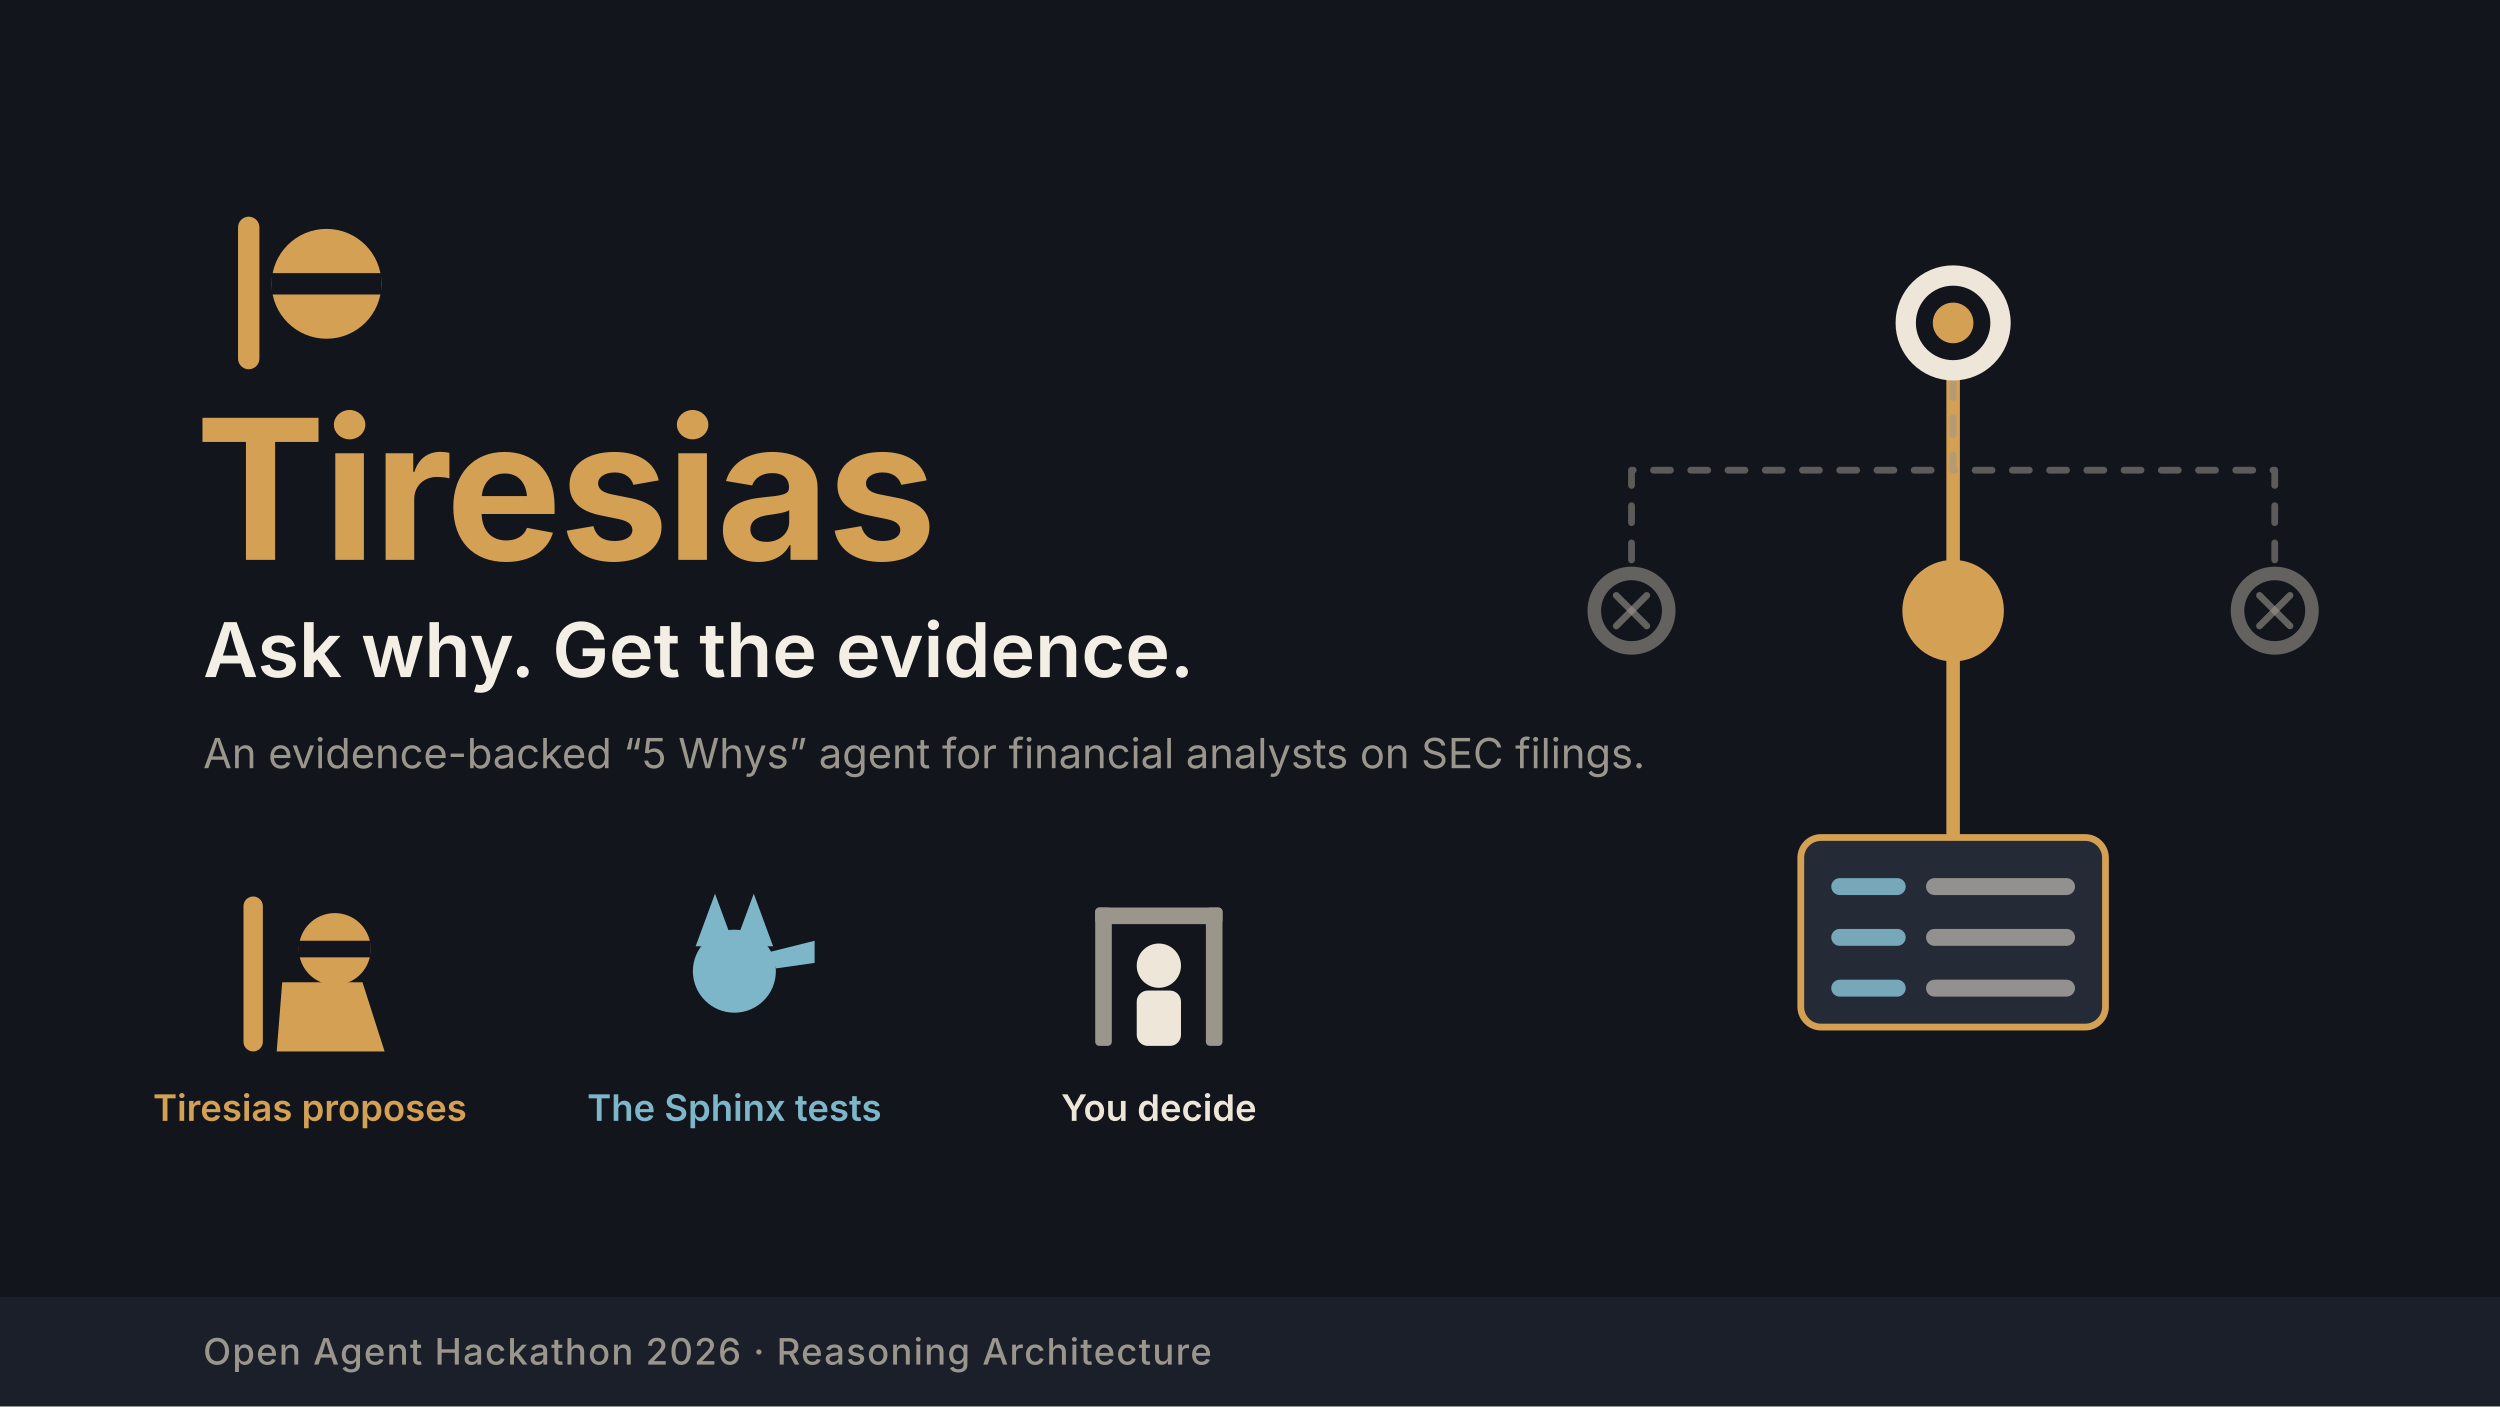
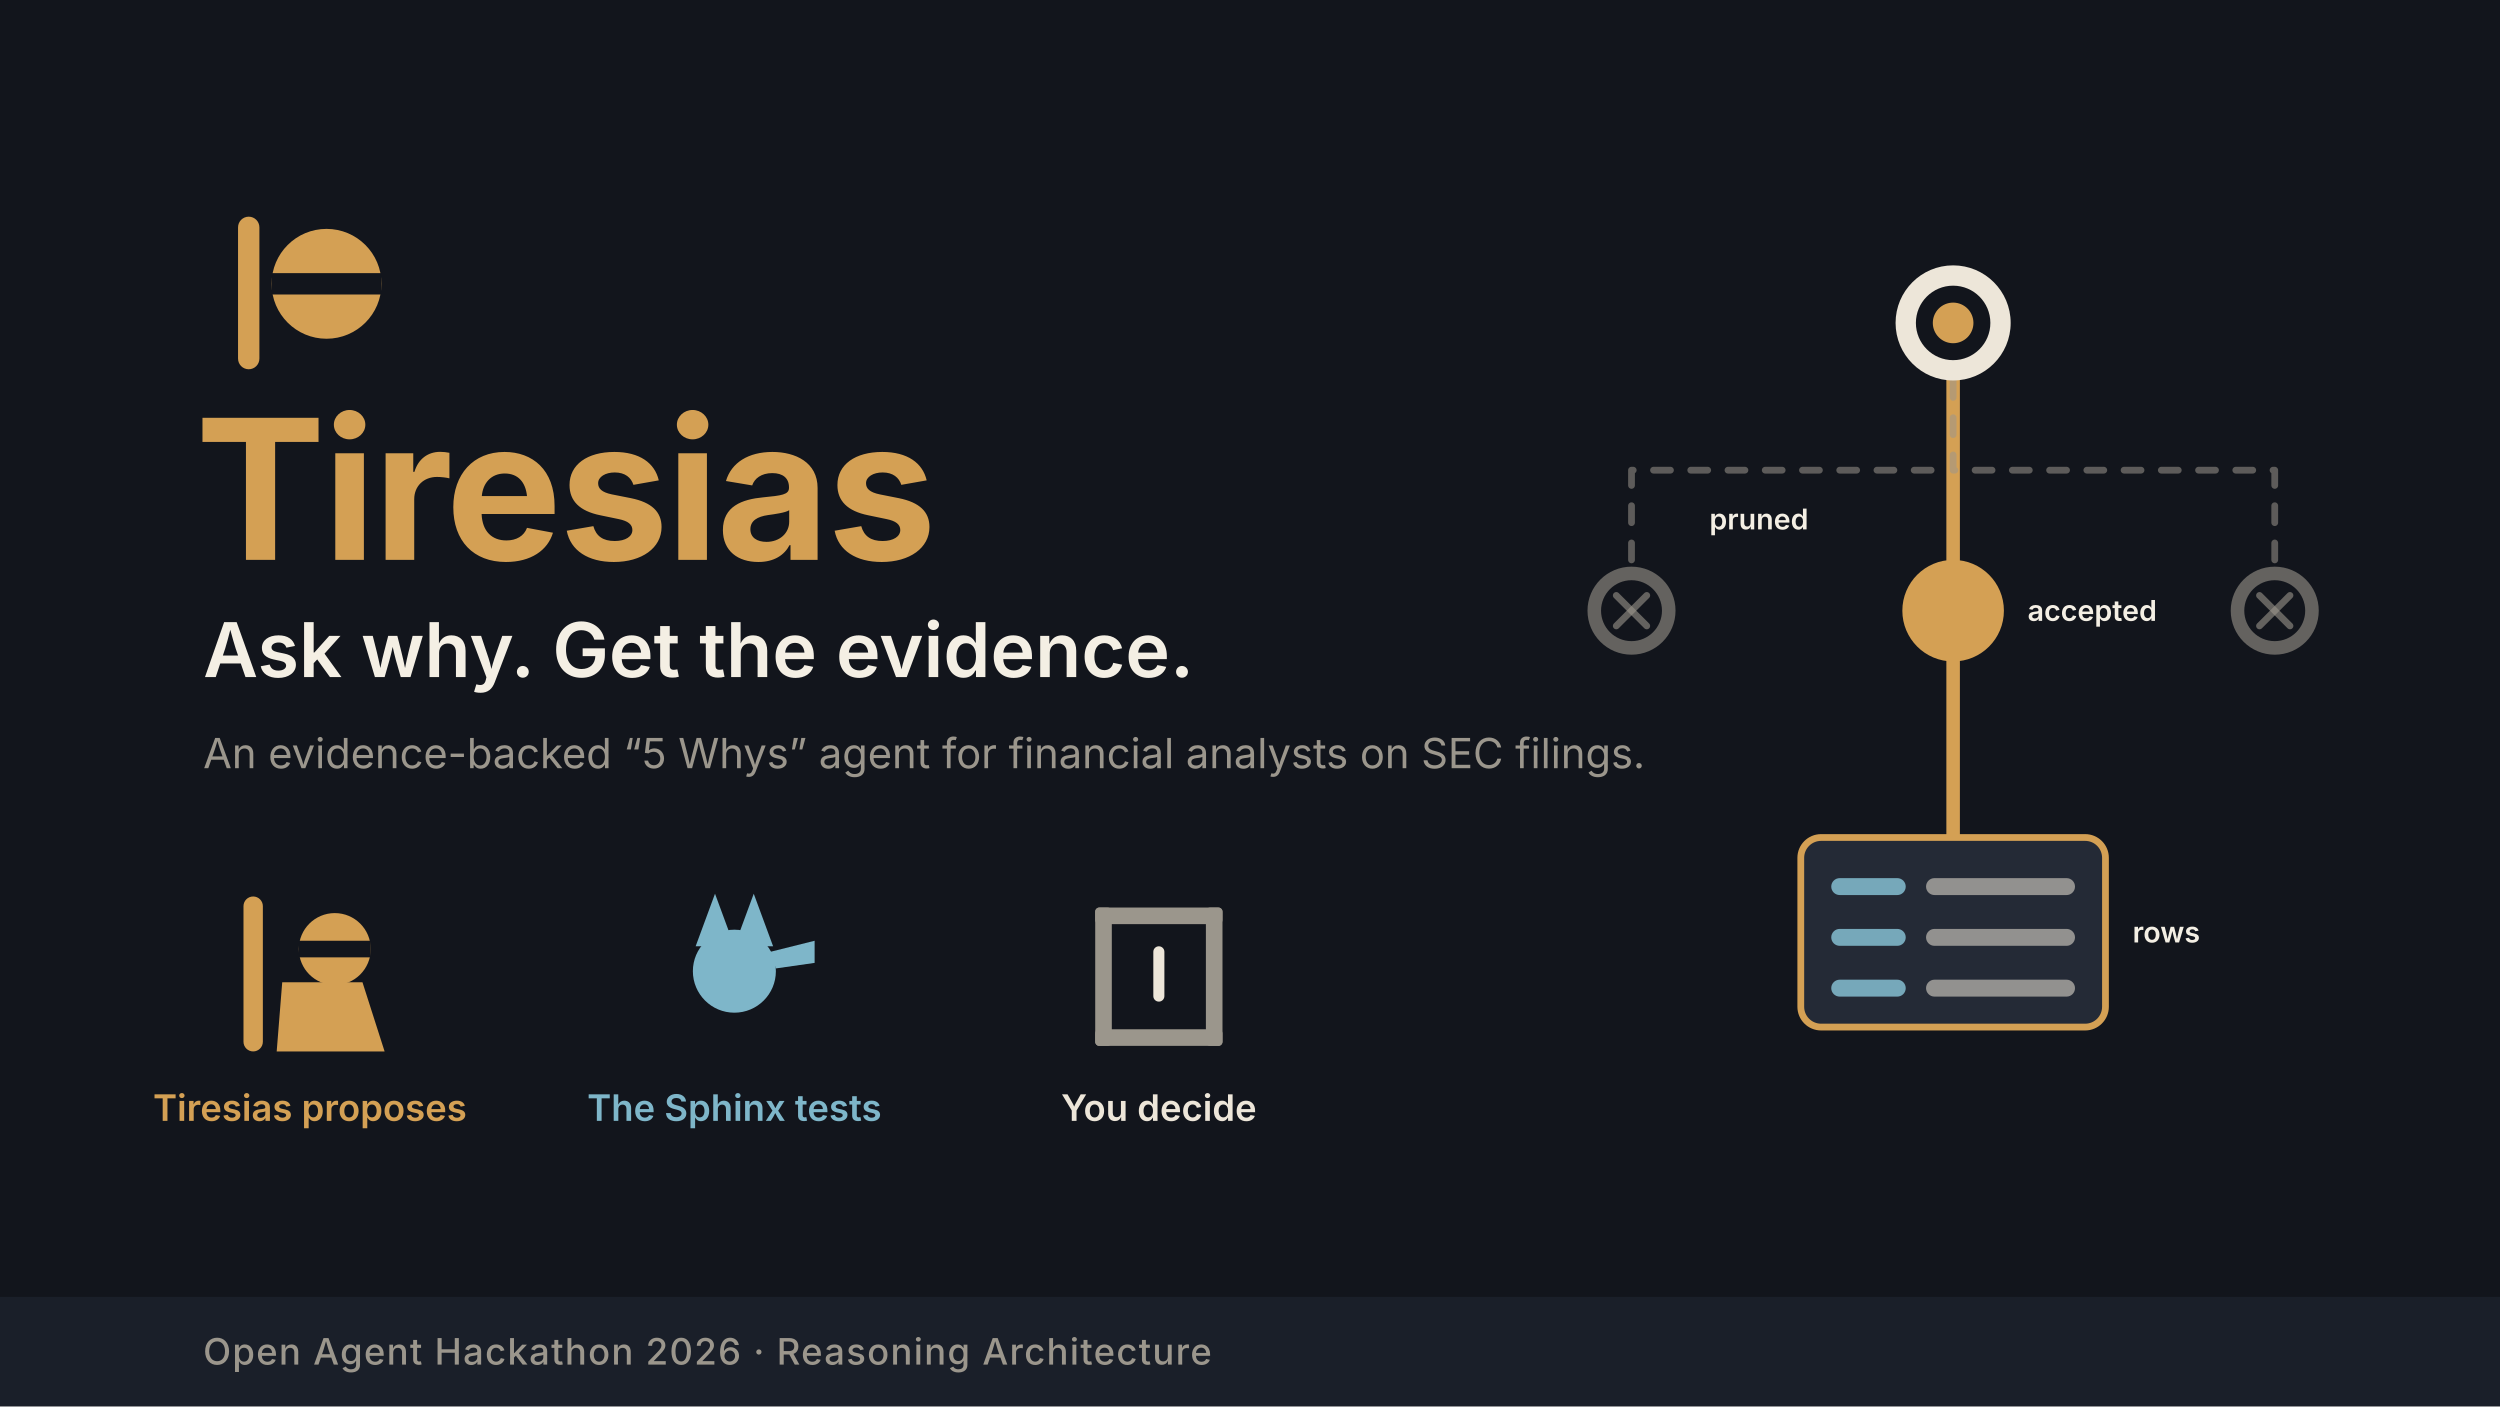
<svg xmlns="http://www.w3.org/2000/svg" viewBox="0 0 1920 1080" width="1920" height="1080" role="img" aria-label="Tiresias: ask why, get the evidence">
  <rect width="1920" height="1080" fill="#12151C" />
  <path d="M1500,292.2 V361.1 H1253 V430" fill="none" stroke="#9B968C" stroke-width="5.2" stroke-linecap="round" stroke-linejoin="round" stroke-dasharray="13 15.6" opacity="0.55" />
  <path d="M1500,292.2 V361.1 H1500 V430" fill="none" stroke="#D4A054" stroke-width="10.4" stroke-linecap="round" stroke-linejoin="round" />
  <path d="M1500,292.2 V361.1 H1747 V430" fill="none" stroke="#9B968C" stroke-width="5.2" stroke-linecap="round" stroke-linejoin="round" stroke-dasharray="13 15.6" opacity="0.55" />
  <path d="M1500,508 V575.6 H1500 V643.2" fill="none" stroke="#D4A054" stroke-width="10.4" stroke-linecap="round" stroke-linejoin="round" />
  <path fill-rule="evenodd" fill="#EDE6D9" d="M1455.8,248a44.2,44.2 0 1,0 88.4,0a44.2,44.2 0 1,0 -88.4,0zM1471.4,248a28.6,28.6 0 1,0 57.2,0a28.6,28.6 0 1,0 -57.2,0z" />
  <circle cx="1500" cy="248" r="15.6" fill="#D4A054" opacity="1" />
  <path fill-rule="evenodd" fill="#9B968C" opacity="0.6" d="M1219.2,469a33.8,33.8 0 1,0 67.6,0a33.8,33.8 0 1,0 -67.6,0zM1229.6,469a23.4,23.4 0 1,0 46.8,0a23.4,23.4 0 1,0 -46.8,0z" />
  <line x1="1241.3" y1="457.3" x2="1264.7" y2="480.7" stroke="#9B968C" stroke-width="5.2" stroke-linecap="round" opacity="0.6" />
  <line x1="1241.3" y1="480.7" x2="1264.7" y2="457.3" stroke="#9B968C" stroke-width="5.2" stroke-linecap="round" opacity="0.6" />
  <circle cx="1500" cy="469" r="39" fill="#D4A054" opacity="1" />
  <path fill-rule="evenodd" fill="#9B968C" opacity="0.6" d="M1713.2,469a33.8,33.8 0 1,0 67.6,0a33.8,33.8 0 1,0 -67.6,0zM1723.6,469a23.4,23.4 0 1,0 46.8,0a23.4,23.4 0 1,0 -46.8,0z" />
  <line x1="1735.3" y1="457.3" x2="1758.7" y2="480.7" stroke="#9B968C" stroke-width="5.2" stroke-linecap="round" opacity="0.6" />
  <line x1="1735.3" y1="480.7" x2="1758.7" y2="457.3" stroke="#9B968C" stroke-width="5.2" stroke-linecap="round" opacity="0.6" />
  <rect x="1383" y="643.2" width="234" height="145.6" rx="15.6" fill="#242A36" stroke="#D4A054" stroke-width="5.2" opacity="1" />
  <rect x="1406.4" y="674.4" width="57.2" height="13" rx="6.5" fill="#7EB6C9" opacity="0.9" />
  <rect x="1479.2" y="674.4" width="114.4" height="13" rx="6.5" fill="#EDE6D9" opacity="0.55" />
  <rect x="1406.4" y="713.4" width="57.2" height="13" rx="6.5" fill="#7EB6C9" opacity="0.9" />
  <rect x="1479.2" y="713.4" width="114.4" height="13" rx="6.5" fill="#EDE6D9" opacity="0.55" />
  <rect x="1406.4" y="752.4" width="57.2" height="13" rx="6.5" fill="#7EB6C9" opacity="0.9" />
  <rect x="1479.2" y="752.4" width="114.4" height="13" rx="6.5" fill="#EDE6D9" opacity="0.55" />
+   <text x="1557.2" y="476.8" font-family="Inter, 'SF Pro Display', system-ui, -apple-system, 'Segoe UI', Helvetica, Arial, sans-serif" font-size="22" font-weight="600" fill="#F4EFE4" text-anchor="start">accepted</text>
+   <text x="1312.8" y="406.6" font-family="Inter, 'SF Pro Display', system-ui, -apple-system, 'Segoe UI', Helvetica, Arial, sans-serif" font-size="22" font-weight="600" fill="#F4EFE4" text-anchor="start">pruned</text>
+   <text x="1637.8" y="723.8" font-family="Inter, 'SF Pro Display', system-ui, -apple-system, 'Segoe UI', Helvetica, Arial, sans-serif" font-size="22" font-weight="600" fill="#F4EFE4" text-anchor="start">rows</text>
  <g transform="translate(150 150) scale(1.17188)">
    <rect x="28" y="14" width="14" height="100" rx="7" ry="7" fill="#D4A054" />
    <defs>
      <mask id="veil-logo" maskUnits="userSpaceOnUse">
        <rect x="0" y="0" width="128" height="128" fill="white" />
        <rect x="50" y="51.0" width="72" height="14" fill="black" />
      </mask>
    </defs>
    <circle cx="86" cy="58" r="36" fill="#D4A054" mask="url(#veil-logo)" />
  </g>
  <text x="150" y="430" font-family="Inter, 'SF Pro Display', system-ui, -apple-system, 'Segoe UI', Helvetica, Arial, sans-serif" font-size="150" font-weight="700" fill="#D4A054" text-anchor="start" letter-spacing="-2">Tiresias</text>
  <text x="156" y="520" font-family="Inter, 'SF Pro Display', system-ui, -apple-system, 'Segoe UI', Helvetica, Arial, sans-serif" font-size="58" font-weight="600" fill="#F4EFE4" text-anchor="start">Ask why. Get the evidence.</text>
  <text x="156" y="590" font-family="Inter, 'SF Pro Display', system-ui, -apple-system, 'Segoe UI', Helvetica, Arial, sans-serif" font-size="32" font-weight="400" fill="#9B968C" text-anchor="start">An evidence-backed “5 Whys” agent for financial analysts on SEC filings.</text>
  <g transform="translate(170 680) scale(1.0625)">
    <rect x="16" y="8" width="14" height="112" rx="7" ry="7" fill="#D4A054" />
    <polygon points="44,70 40,120 118,120 102,70" fill="#D4A054" />
    <defs>
      <mask id="veil-tiresias-c0" maskUnits="userSpaceOnUse">
        <rect x="0" y="0" width="128" height="128" fill="white" />
        <rect x="56" y="40.0" width="52" height="12" fill="black" />
      </mask>
    </defs>
    <circle cx="82" cy="46" r="26" fill="#D4A054" mask="url(#veil-tiresias-c0)" />
  </g>
  <text x="238" y="860.8" font-family="Inter, 'SF Pro Display', system-ui, -apple-system, 'Segoe UI', Helvetica, Arial, sans-serif" font-size="28" font-weight="600" fill="#D4A054" text-anchor="middle">Tiresias proposes</text>
  <g transform="translate(496 680) scale(1.0625)">
    <polygon points="36,44 50,6 64,44" fill="#7EB6C9" />
    <polygon points="64,44 78,6 92,44" fill="#7EB6C9" />
    <circle cx="64" cy="62" r="30" fill="#7EB6C9" />
    <polygon points="90,48 122,40 122,56 94,60" fill="#7EB6C9" />
  </g>
  <text x="564" y="860.8" font-family="Inter, 'SF Pro Display', system-ui, -apple-system, 'Segoe UI', Helvetica, Arial, sans-serif" font-size="28" font-weight="600" fill="#7EB6C9" text-anchor="middle">The Sphinx tests</text>
  <g transform="translate(822 680) scale(1.0625)">
    <rect x="18" y="16" width="12" height="100" rx="3" ry="3" fill="#9B968C" />
    <rect x="98" y="16" width="12" height="100" rx="3" ry="3" fill="#9B968C" />
    <rect x="18" y="16" width="92" height="12" rx="3" ry="3" fill="#9B968C" />
-     <circle cx="64" cy="58" r="16" fill="#EDE6D9" />
-     <rect x="48" y="76" width="32" height="40" rx="8" ry="8" fill="#EDE6D9" />
+     <rect x="18" y="104" width="92" height="12" rx="3" ry="3" fill="#9B968C" />
+     <rect x="60" y="44" width="8" height="40" rx="4" ry="4" fill="#EDE6D9" />
  </g>
  <text x="890" y="860.8" font-family="Inter, 'SF Pro Display', system-ui, -apple-system, 'Segoe UI', Helvetica, Arial, sans-serif" font-size="28" font-weight="600" fill="#EDE6D9" text-anchor="middle">You decide</text>
  <rect x="0" y="996" width="1920" height="84" fill="#1A1F29" />
  <text x="156" y="1048" font-family="Inter, 'SF Pro Display', system-ui, -apple-system, 'Segoe UI', Helvetica, Arial, sans-serif" font-size="28" font-weight="500" fill="#9B968C" text-anchor="start" letter-spacing="1">Open Agent Hackathon 2026  ·  Reasoning Architecture</text>
</svg>
